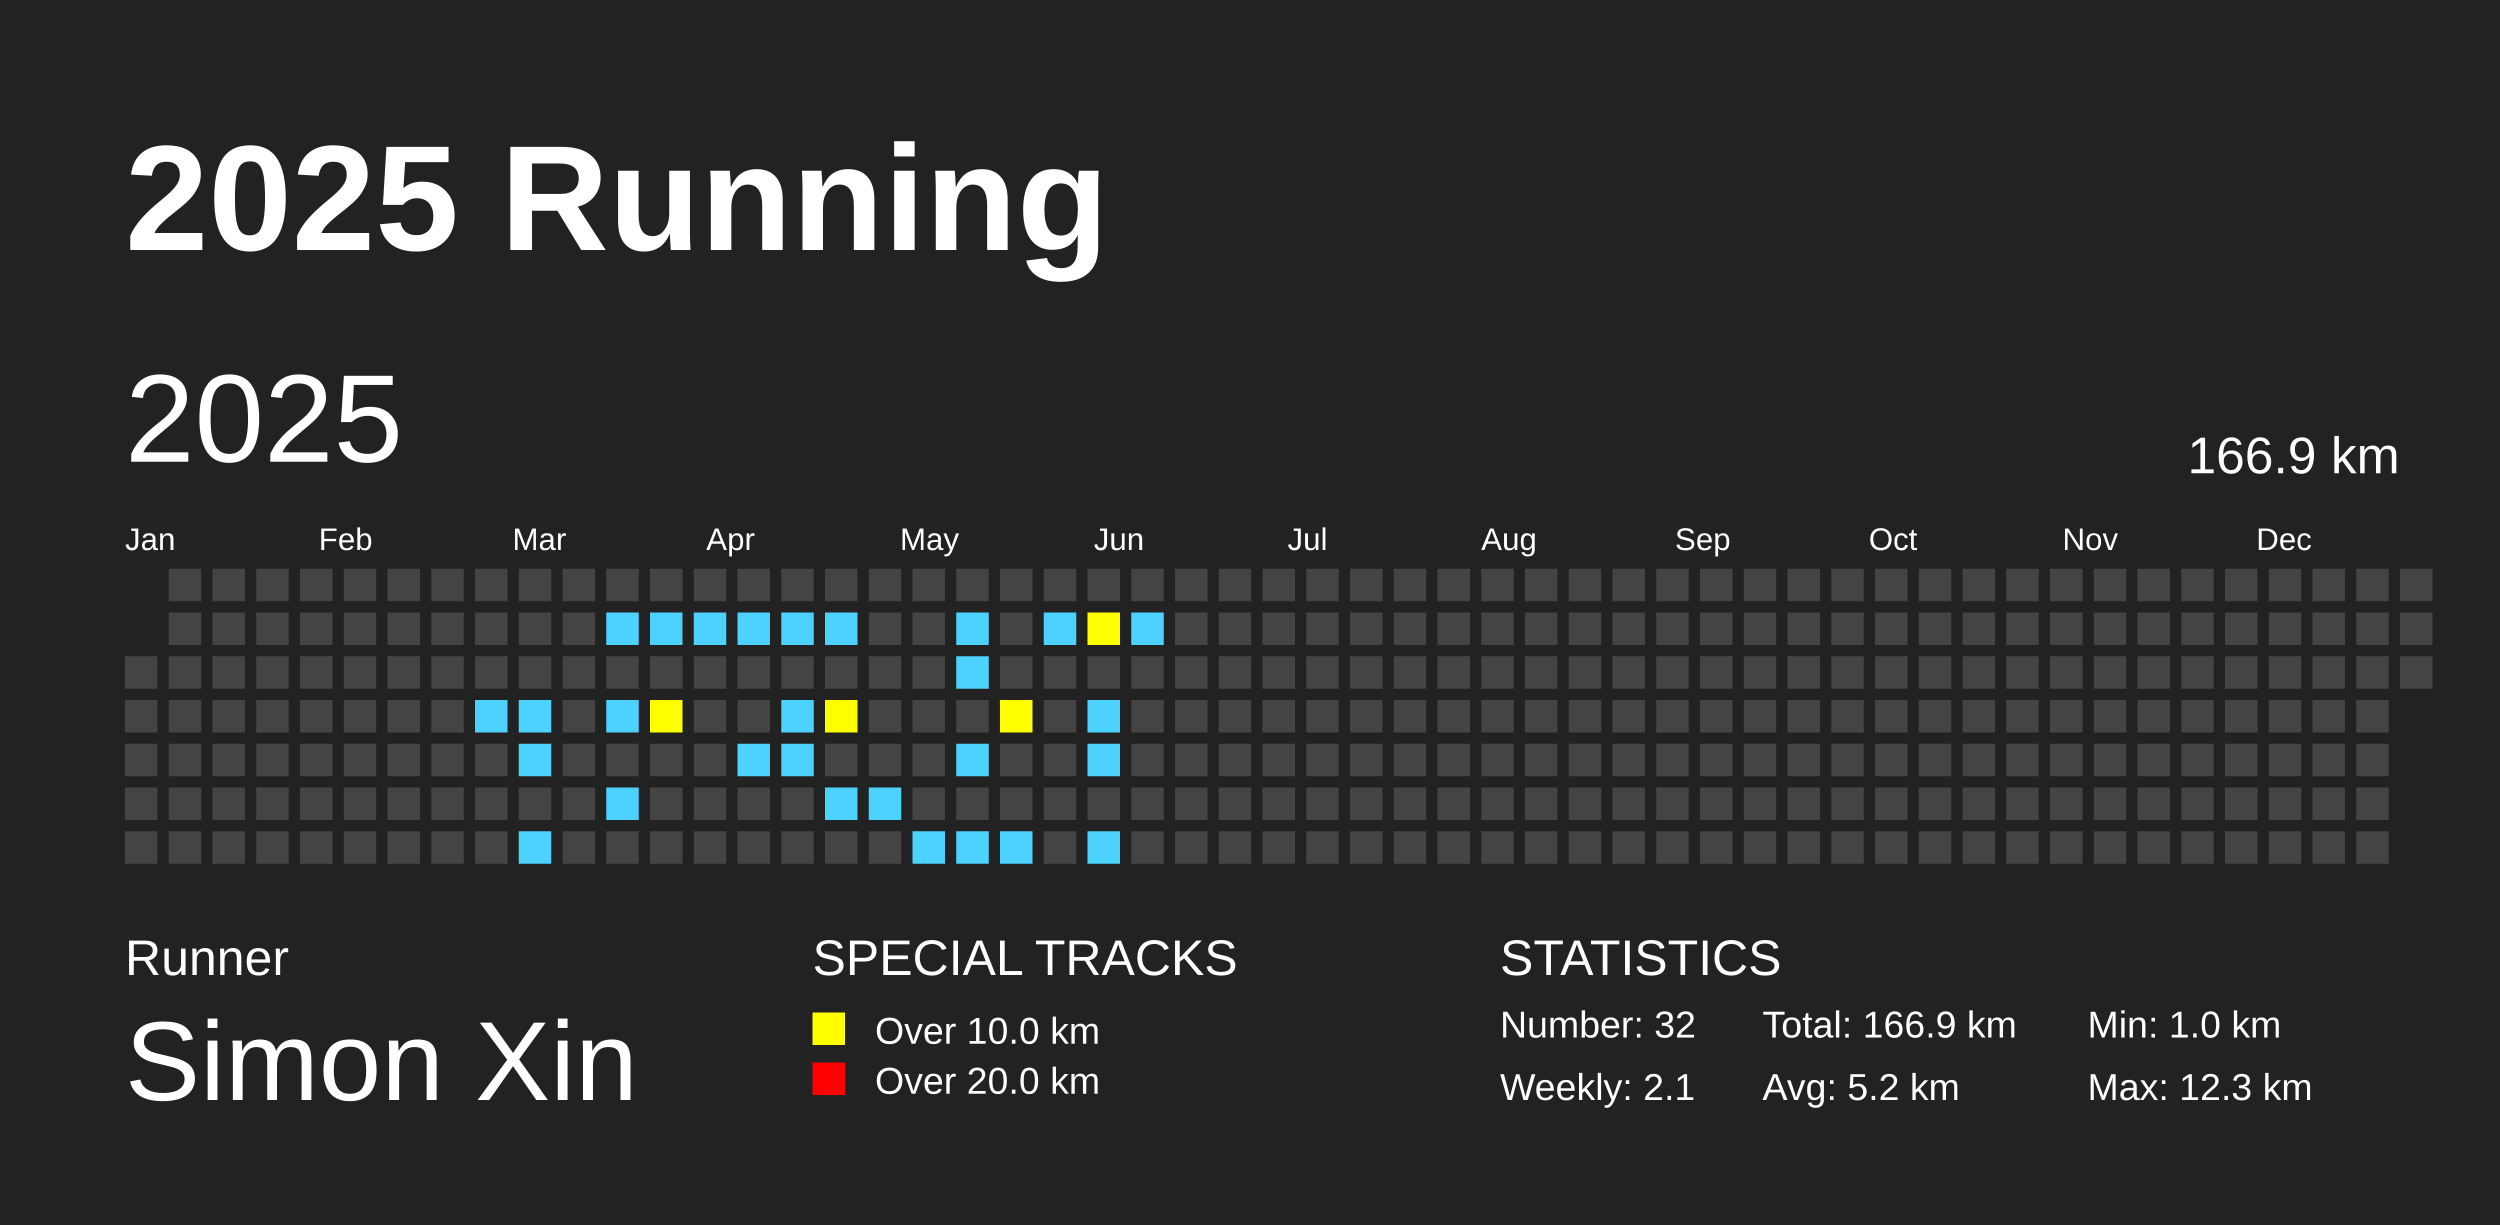
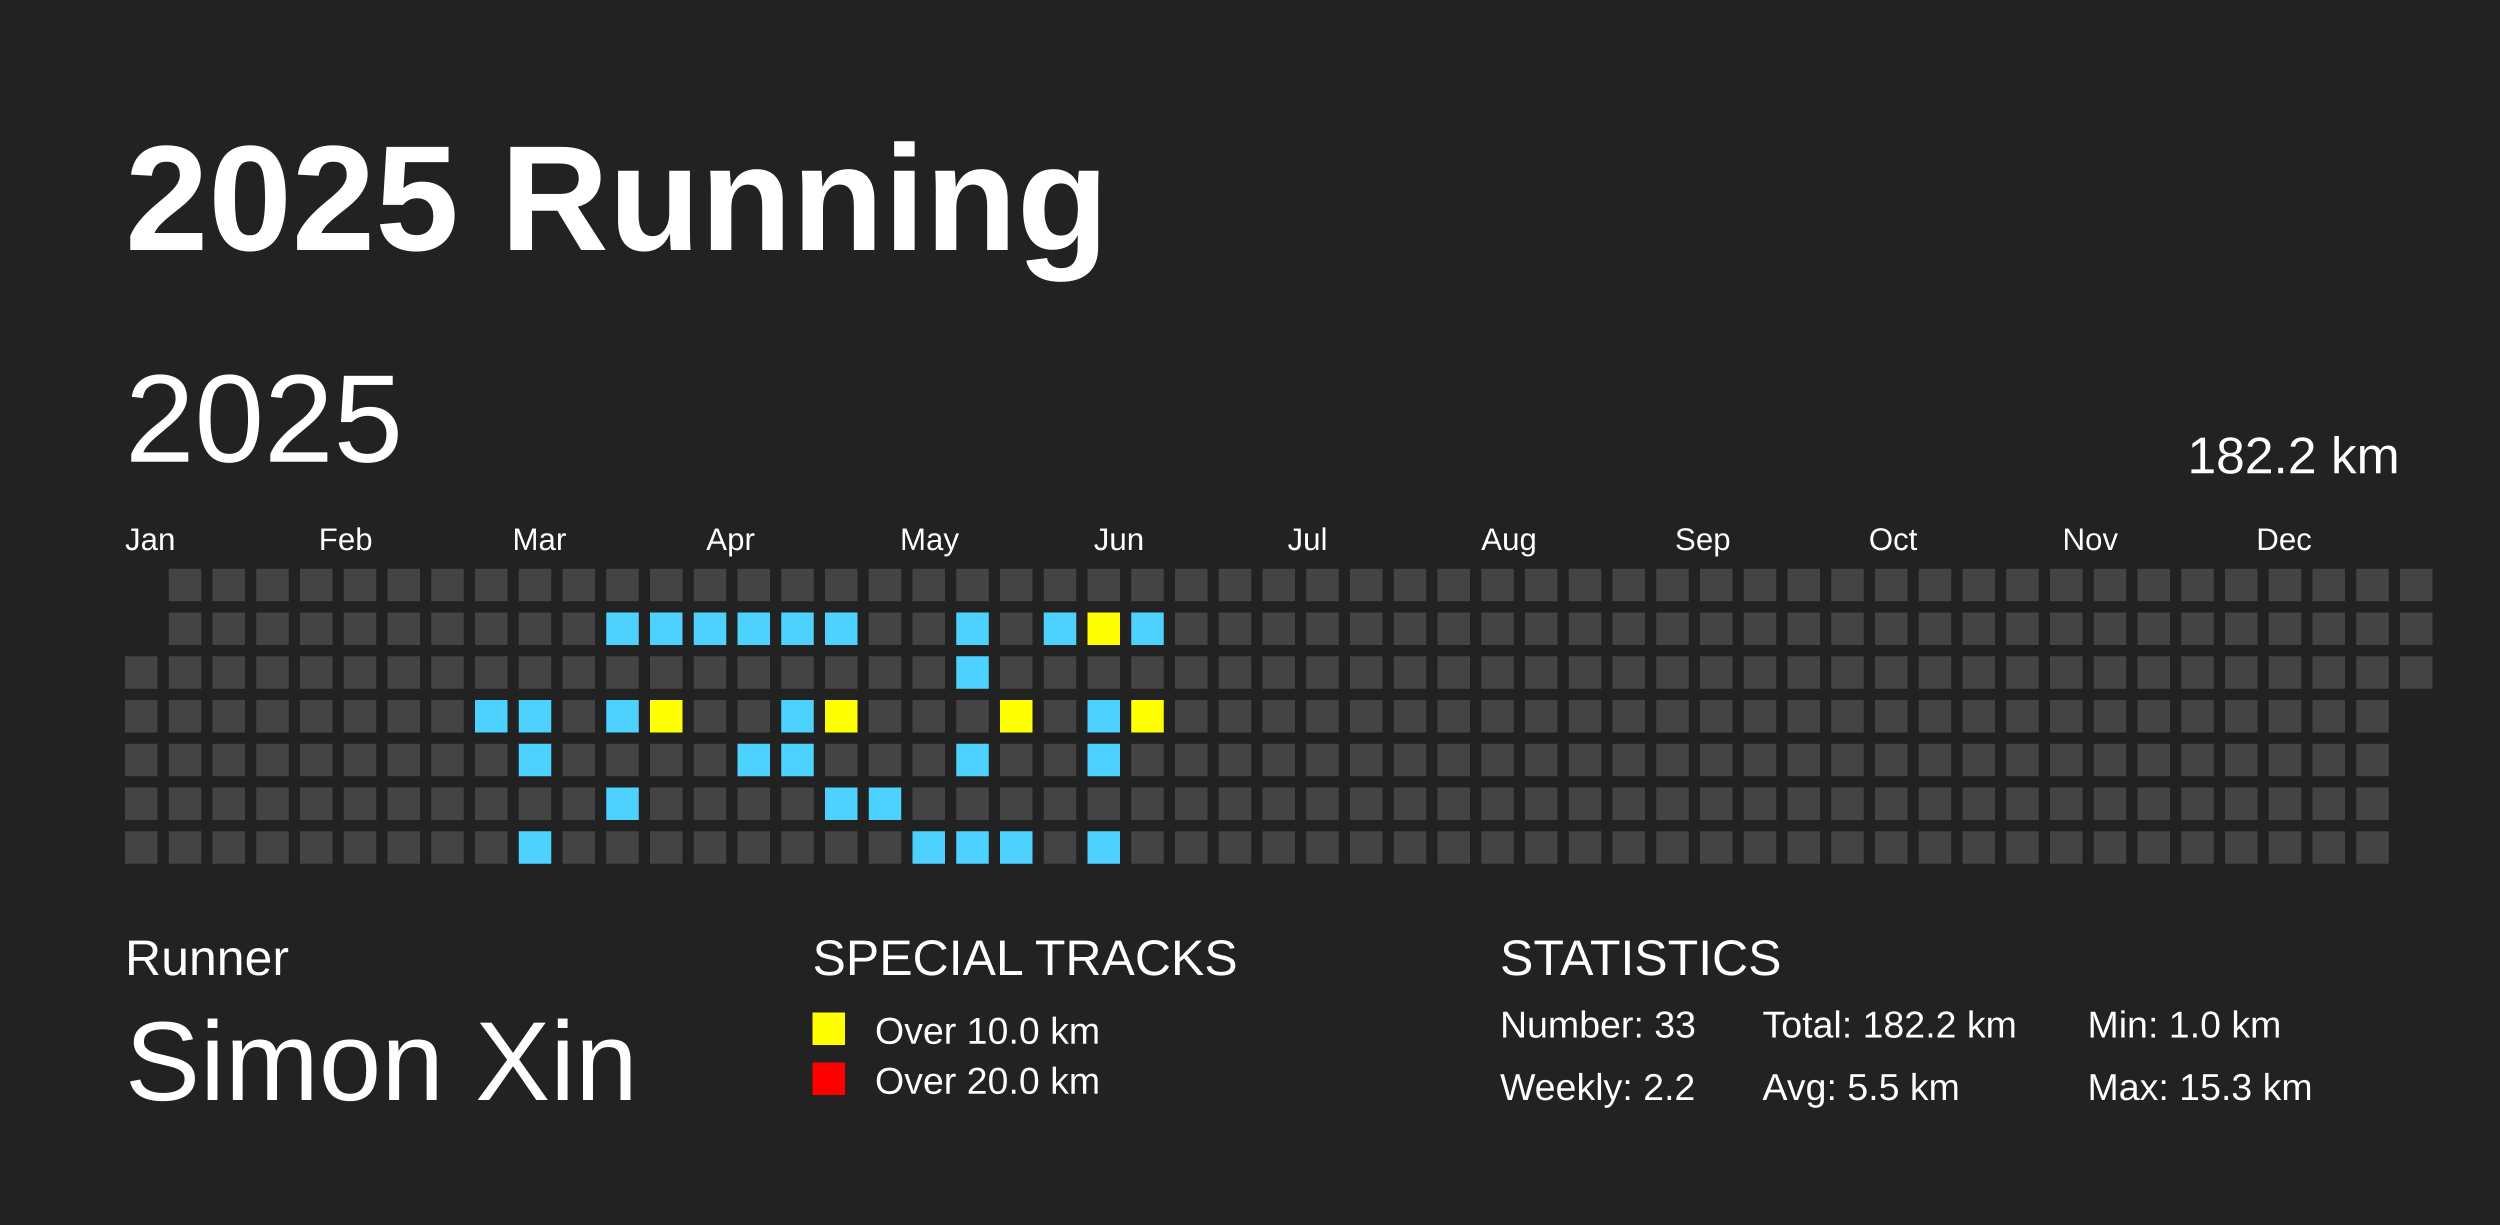
<svg xmlns="http://www.w3.org/2000/svg" baseProfile="full" height="98mm" version="1.1" viewBox="0,0,200,98" width="200mm">
  <defs />
  <rect fill="#222222" height="98" width="200" x="0" y="0" />
  <text fill="#FFFFFF" style="font-size:12px; font-family:Arial; font-weight:bold;" x="10" y="20">2025 Running</text>
  <text fill="#FFFFFF" style="font-size:4px; font-family:Arial" x="10" y="78">Runner</text>
  <text fill="#FFFFFF" style="font-size:9px; font-family:Arial" x="10" y="88">Simon Xin</text>
  <text fill="#FFFFFF" style="font-size:4px; font-family:Arial" x="65" y="78">SPECIAL TRACKS</text>
  <rect fill="yellow" height="2.6" width="2.6" x="65" y="81" />
  <text fill="#FFFFFF" style="font-size:3px; font-family:Arial" x="70" y="83.5">Over 10.0 km</text>
  <rect fill="red" height="2.6" width="2.6" x="65" y="85" />
  <text fill="#FFFFFF" style="font-size:3px; font-family:Arial" x="70" y="87.5">Over 20.0 km</text>
  <text fill="#FFFFFF" style="font-size:4px; font-family:Arial" x="120" y="78">STATISTICS</text>
-   <text fill="#FFFFFF" style="font-size:3px; font-family:Arial" x="120" y="83">Number: 32</text>
-   <text fill="#FFFFFF" style="font-size:3px; font-family:Arial" x="120" y="88">Weekly: 2.1</text>
-   <text fill="#FFFFFF" style="font-size:3px; font-family:Arial" x="141" y="83">Total: 166.9 km</text>
-   <text fill="#FFFFFF" style="font-size:3px; font-family:Arial" x="141" y="88">Avg: 5.2 km</text>
+   <text fill="#FFFFFF" style="font-size:3px; font-family:Arial" x="120" y="83">Number: 33</text>
+   <text fill="#FFFFFF" style="font-size:3px; font-family:Arial" x="120" y="88">Weekly: 2.2</text>
+   <text fill="#FFFFFF" style="font-size:3px; font-family:Arial" x="141" y="83">Total: 182.2 km</text>
+   <text fill="#FFFFFF" style="font-size:3px; font-family:Arial" x="141" y="88">Avg: 5.5 km</text>
  <text fill="#FFFFFF" style="font-size:3px; font-family:Arial" x="167" y="83">Min: 1.0 km</text>
-   <text fill="#FFFFFF" style="font-size:3px; font-family:Arial" x="167" y="88">Max: 12.3 km</text>
+   <text fill="#FFFFFF" style="font-size:3px; font-family:Arial" x="167" y="88">Max: 15.3 km</text>
  <text dominant-baseline="hanging" fill="#FFFFFF" style="font-size:10.0px; font-family:Arial;" x="10" y="30">2025</text>
-   <text dominant-baseline="hanging" fill="#FFFFFF" style="font-size:4.125px; font-family:Arial;" x="175" y="35">166.9 km</text>
+   <text dominant-baseline="hanging" fill="#FFFFFF" style="font-size:4.125px; font-family:Arial;" x="175" y="35">182.2 km</text>
  <text fill="#FFFFFF" style="font-size:2.5px; font-family:Arial" x="10.0" y="44">Jan</text>
  <text fill="#FFFFFF" style="font-size:2.5px; font-family:Arial" x="25.5" y="44">Feb</text>
  <text fill="#FFFFFF" style="font-size:2.5px; font-family:Arial" x="41.0" y="44">Mar</text>
  <text fill="#FFFFFF" style="font-size:2.5px; font-family:Arial" x="56.5" y="44">Apr</text>
  <text fill="#FFFFFF" style="font-size:2.5px; font-family:Arial" x="72.0" y="44">May</text>
  <text fill="#FFFFFF" style="font-size:2.5px; font-family:Arial" x="87.5" y="44">Jun</text>
  <text fill="#FFFFFF" style="font-size:2.5px; font-family:Arial" x="103.0" y="44">Jul</text>
  <text fill="#FFFFFF" style="font-size:2.5px; font-family:Arial" x="118.5" y="44">Aug</text>
  <text fill="#FFFFFF" style="font-size:2.5px; font-family:Arial" x="134.0" y="44">Sep</text>
  <text fill="#FFFFFF" style="font-size:2.5px; font-family:Arial" x="149.5" y="44">Oct</text>
  <text fill="#FFFFFF" style="font-size:2.5px; font-family:Arial" x="165.0" y="44">Nov</text>
  <text fill="#FFFFFF" style="font-size:2.5px; font-family:Arial" x="180.5" y="44">Dec</text>
  <rect fill="#444444" height="2.6" width="2.6" x="10.0" y="52.5" />
  <rect fill="#444444" height="2.6" width="2.6" x="10.0" y="56.0" />
  <rect fill="#444444" height="2.6" width="2.6" x="10.0" y="59.5" />
  <rect fill="#444444" height="2.6" width="2.6" x="10.0" y="63.0" />
  <rect fill="#444444" height="2.6" width="2.6" x="10.0" y="66.5" />
  <rect fill="#444444" height="2.6" width="2.6" x="13.5" y="45.5" />
  <rect fill="#444444" height="2.6" width="2.6" x="13.5" y="49.0" />
  <rect fill="#444444" height="2.6" width="2.6" x="13.5" y="52.5" />
  <rect fill="#444444" height="2.6" width="2.6" x="13.5" y="56.0" />
  <rect fill="#444444" height="2.6" width="2.6" x="13.5" y="59.5" />
  <rect fill="#444444" height="2.6" width="2.6" x="13.5" y="63.0" />
  <rect fill="#444444" height="2.6" width="2.6" x="13.5" y="66.5" />
  <rect fill="#444444" height="2.6" width="2.6" x="17.0" y="45.5" />
  <rect fill="#444444" height="2.6" width="2.6" x="17.0" y="49.0" />
  <rect fill="#444444" height="2.6" width="2.6" x="17.0" y="52.5" />
  <rect fill="#444444" height="2.6" width="2.6" x="17.0" y="56.0" />
  <rect fill="#444444" height="2.6" width="2.6" x="17.0" y="59.5" />
  <rect fill="#444444" height="2.6" width="2.6" x="17.0" y="63.0" />
  <rect fill="#444444" height="2.6" width="2.6" x="17.0" y="66.5" />
  <rect fill="#444444" height="2.6" width="2.6" x="20.5" y="45.5" />
  <rect fill="#444444" height="2.6" width="2.6" x="20.5" y="49.0" />
  <rect fill="#444444" height="2.6" width="2.6" x="20.5" y="52.5" />
  <rect fill="#444444" height="2.6" width="2.6" x="20.5" y="56.0" />
  <rect fill="#444444" height="2.6" width="2.6" x="20.5" y="59.5" />
  <rect fill="#444444" height="2.6" width="2.6" x="20.5" y="63.0" />
  <rect fill="#444444" height="2.6" width="2.6" x="20.5" y="66.5" />
  <rect fill="#444444" height="2.6" width="2.6" x="24.0" y="45.5" />
  <rect fill="#444444" height="2.6" width="2.6" x="24.0" y="49.0" />
  <rect fill="#444444" height="2.6" width="2.6" x="24.0" y="52.5" />
  <rect fill="#444444" height="2.6" width="2.6" x="24.0" y="56.0" />
  <rect fill="#444444" height="2.6" width="2.6" x="24.0" y="59.5" />
  <rect fill="#444444" height="2.6" width="2.6" x="24.0" y="63.0" />
  <rect fill="#444444" height="2.6" width="2.6" x="24.0" y="66.5" />
  <rect fill="#444444" height="2.6" width="2.6" x="27.5" y="45.5" />
  <rect fill="#444444" height="2.6" width="2.6" x="27.5" y="49.0" />
  <rect fill="#444444" height="2.6" width="2.6" x="27.5" y="52.5" />
  <rect fill="#444444" height="2.6" width="2.6" x="27.5" y="56.0" />
  <rect fill="#444444" height="2.6" width="2.6" x="27.5" y="59.5" />
  <rect fill="#444444" height="2.6" width="2.6" x="27.5" y="63.0" />
  <rect fill="#444444" height="2.6" width="2.6" x="27.5" y="66.5" />
  <rect fill="#444444" height="2.6" width="2.6" x="31.0" y="45.5" />
  <rect fill="#444444" height="2.6" width="2.6" x="31.0" y="49.0" />
  <rect fill="#444444" height="2.6" width="2.6" x="31.0" y="52.5" />
  <rect fill="#444444" height="2.6" width="2.6" x="31.0" y="56.0" />
  <rect fill="#444444" height="2.6" width="2.6" x="31.0" y="59.5" />
  <rect fill="#444444" height="2.6" width="2.6" x="31.0" y="63.0" />
  <rect fill="#444444" height="2.6" width="2.6" x="31.0" y="66.5" />
  <rect fill="#444444" height="2.6" width="2.6" x="34.5" y="45.5" />
  <rect fill="#444444" height="2.6" width="2.6" x="34.5" y="49.0" />
  <rect fill="#444444" height="2.6" width="2.6" x="34.5" y="52.5" />
  <rect fill="#444444" height="2.6" width="2.6" x="34.5" y="56.0" />
  <rect fill="#444444" height="2.6" width="2.6" x="34.5" y="59.5" />
  <rect fill="#444444" height="2.6" width="2.6" x="34.5" y="63.0" />
  <rect fill="#444444" height="2.6" width="2.6" x="34.5" y="66.5" />
  <rect fill="#444444" height="2.6" width="2.6" x="38.0" y="45.5" />
  <rect fill="#444444" height="2.6" width="2.6" x="38.0" y="49.0" />
  <rect fill="#444444" height="2.6" width="2.6" x="38.0" y="52.5" />
  <rect fill="#4DD2FF" height="2.6" width="2.6" x="38.0" y="56.0" />
  <rect fill="#444444" height="2.6" width="2.6" x="38.0" y="59.5" />
  <rect fill="#444444" height="2.6" width="2.6" x="38.0" y="63.0" />
  <rect fill="#444444" height="2.6" width="2.6" x="38.0" y="66.5" />
  <rect fill="#444444" height="2.6" width="2.6" x="41.5" y="45.5" />
  <rect fill="#444444" height="2.6" width="2.6" x="41.5" y="49.0" />
  <rect fill="#444444" height="2.6" width="2.6" x="41.5" y="52.5" />
  <rect fill="#4DD2FF" height="2.6" width="2.6" x="41.5" y="56.0" />
  <rect fill="#4DD2FF" height="2.6" width="2.6" x="41.5" y="59.5" />
  <rect fill="#444444" height="2.6" width="2.6" x="41.5" y="63.0" />
  <rect fill="#4DD2FF" height="2.6" width="2.6" x="41.5" y="66.5" />
  <rect fill="#444444" height="2.6" width="2.6" x="45.0" y="45.5" />
  <rect fill="#444444" height="2.6" width="2.6" x="45.0" y="49.0" />
  <rect fill="#444444" height="2.6" width="2.6" x="45.0" y="52.5" />
  <rect fill="#444444" height="2.6" width="2.6" x="45.0" y="56.0" />
  <rect fill="#444444" height="2.6" width="2.6" x="45.0" y="59.5" />
  <rect fill="#444444" height="2.6" width="2.6" x="45.0" y="63.0" />
  <rect fill="#444444" height="2.6" width="2.6" x="45.0" y="66.5" />
  <rect fill="#444444" height="2.6" width="2.6" x="48.5" y="45.5" />
  <rect fill="#4DD2FF" height="2.6" width="2.6" x="48.5" y="49.0" />
  <rect fill="#444444" height="2.6" width="2.6" x="48.5" y="52.5" />
  <rect fill="#4DD2FF" height="2.6" width="2.6" x="48.5" y="56.0" />
  <rect fill="#444444" height="2.6" width="2.6" x="48.5" y="59.5" />
  <rect fill="#4DD2FF" height="2.6" width="2.6" x="48.5" y="63.0" />
  <rect fill="#444444" height="2.6" width="2.6" x="48.5" y="66.5" />
  <rect fill="#444444" height="2.6" width="2.6" x="52.0" y="45.5" />
  <rect fill="#4DD2FF" height="2.6" width="2.6" x="52.0" y="49.0" />
  <rect fill="#444444" height="2.6" width="2.6" x="52.0" y="52.5" />
  <rect fill="yellow" height="2.6" width="2.6" x="52.0" y="56.0" />
  <rect fill="#444444" height="2.6" width="2.6" x="52.0" y="59.5" />
  <rect fill="#444444" height="2.6" width="2.6" x="52.0" y="63.0" />
  <rect fill="#444444" height="2.6" width="2.6" x="52.0" y="66.5" />
  <rect fill="#444444" height="2.6" width="2.6" x="55.5" y="45.5" />
  <rect fill="#4DD2FF" height="2.6" width="2.6" x="55.5" y="49.0" />
  <rect fill="#444444" height="2.6" width="2.6" x="55.5" y="52.5" />
  <rect fill="#444444" height="2.6" width="2.6" x="55.5" y="56.0" />
  <rect fill="#444444" height="2.6" width="2.6" x="55.5" y="59.5" />
  <rect fill="#444444" height="2.6" width="2.6" x="55.5" y="63.0" />
  <rect fill="#444444" height="2.6" width="2.6" x="55.5" y="66.5" />
  <rect fill="#444444" height="2.6" width="2.6" x="59.0" y="45.5" />
  <rect fill="#4DD2FF" height="2.6" width="2.6" x="59.0" y="49.0" />
  <rect fill="#444444" height="2.6" width="2.6" x="59.0" y="52.5" />
  <rect fill="#444444" height="2.6" width="2.6" x="59.0" y="56.0" />
  <rect fill="#4DD2FF" height="2.6" width="2.6" x="59.0" y="59.5" />
  <rect fill="#444444" height="2.6" width="2.6" x="59.0" y="63.0" />
  <rect fill="#444444" height="2.6" width="2.6" x="59.0" y="66.5" />
  <rect fill="#444444" height="2.6" width="2.6" x="62.5" y="45.5" />
  <rect fill="#4DD2FF" height="2.6" width="2.6" x="62.5" y="49.0" />
  <rect fill="#444444" height="2.6" width="2.6" x="62.5" y="52.5" />
  <rect fill="#4DD2FF" height="2.6" width="2.6" x="62.5" y="56.0" />
  <rect fill="#4DD2FF" height="2.6" width="2.6" x="62.5" y="59.5" />
  <rect fill="#444444" height="2.6" width="2.6" x="62.5" y="63.0" />
  <rect fill="#444444" height="2.6" width="2.6" x="62.5" y="66.5" />
  <rect fill="#444444" height="2.6" width="2.6" x="66.0" y="45.5" />
  <rect fill="#4DD2FF" height="2.6" width="2.6" x="66.0" y="49.0" />
  <rect fill="#444444" height="2.6" width="2.6" x="66.0" y="52.5" />
  <rect fill="yellow" height="2.6" width="2.6" x="66.0" y="56.0" />
  <rect fill="#444444" height="2.6" width="2.6" x="66.0" y="59.5" />
  <rect fill="#4DD2FF" height="2.6" width="2.6" x="66.0" y="63.0" />
  <rect fill="#444444" height="2.6" width="2.6" x="66.0" y="66.5" />
  <rect fill="#444444" height="2.6" width="2.6" x="69.5" y="45.5" />
  <rect fill="#444444" height="2.6" width="2.6" x="69.5" y="49.0" />
  <rect fill="#444444" height="2.6" width="2.6" x="69.5" y="52.5" />
  <rect fill="#444444" height="2.6" width="2.6" x="69.5" y="56.0" />
  <rect fill="#444444" height="2.6" width="2.6" x="69.5" y="59.5" />
  <rect fill="#4DD2FF" height="2.6" width="2.6" x="69.5" y="63.0" />
  <rect fill="#444444" height="2.6" width="2.6" x="69.5" y="66.5" />
  <rect fill="#444444" height="2.6" width="2.6" x="73.0" y="45.5" />
  <rect fill="#444444" height="2.6" width="2.6" x="73.0" y="49.0" />
  <rect fill="#444444" height="2.6" width="2.6" x="73.0" y="52.5" />
  <rect fill="#444444" height="2.6" width="2.6" x="73.0" y="56.0" />
  <rect fill="#444444" height="2.6" width="2.6" x="73.0" y="59.5" />
  <rect fill="#444444" height="2.6" width="2.6" x="73.0" y="63.0" />
  <rect fill="#4DD2FF" height="2.6" width="2.6" x="73.0" y="66.5" />
  <rect fill="#444444" height="2.6" width="2.6" x="76.5" y="45.5" />
  <rect fill="#4DD2FF" height="2.6" width="2.6" x="76.5" y="49.0" />
  <rect fill="#4DD2FF" height="2.6" width="2.6" x="76.5" y="52.5" />
  <rect fill="#444444" height="2.6" width="2.6" x="76.5" y="56.0" />
  <rect fill="#4DD2FF" height="2.6" width="2.6" x="76.5" y="59.5" />
  <rect fill="#444444" height="2.6" width="2.6" x="76.5" y="63.0" />
  <rect fill="#4DD2FF" height="2.6" width="2.6" x="76.5" y="66.5" />
  <rect fill="#444444" height="2.6" width="2.6" x="80.0" y="45.5" />
  <rect fill="#444444" height="2.6" width="2.6" x="80.0" y="49.0" />
  <rect fill="#444444" height="2.6" width="2.6" x="80.0" y="52.5" />
  <rect fill="yellow" height="2.6" width="2.6" x="80.0" y="56.0" />
  <rect fill="#444444" height="2.6" width="2.6" x="80.0" y="59.5" />
  <rect fill="#444444" height="2.6" width="2.6" x="80.0" y="63.0" />
  <rect fill="#4DD2FF" height="2.6" width="2.6" x="80.0" y="66.5" />
  <rect fill="#444444" height="2.6" width="2.6" x="83.5" y="45.5" />
  <rect fill="#4DD2FF" height="2.6" width="2.6" x="83.5" y="49.0" />
  <rect fill="#444444" height="2.6" width="2.6" x="83.5" y="52.5" />
  <rect fill="#444444" height="2.6" width="2.6" x="83.5" y="56.0" />
  <rect fill="#444444" height="2.6" width="2.6" x="83.5" y="59.5" />
  <rect fill="#444444" height="2.6" width="2.6" x="83.5" y="63.0" />
  <rect fill="#444444" height="2.6" width="2.6" x="83.5" y="66.5" />
  <rect fill="#444444" height="2.6" width="2.6" x="87.0" y="45.5" />
  <rect fill="yellow" height="2.6" width="2.6" x="87.0" y="49.0" />
  <rect fill="#444444" height="2.6" width="2.6" x="87.0" y="52.5" />
  <rect fill="#4DD2FF" height="2.6" width="2.6" x="87.0" y="56.0" />
  <rect fill="#4DD2FF" height="2.6" width="2.6" x="87.0" y="59.5" />
  <rect fill="#444444" height="2.6" width="2.6" x="87.0" y="63.0" />
  <rect fill="#4DD2FF" height="2.6" width="2.6" x="87.0" y="66.5" />
  <rect fill="#444444" height="2.6" width="2.6" x="90.5" y="45.5" />
  <rect fill="#4DD2FF" height="2.6" width="2.6" x="90.5" y="49.0" />
  <rect fill="#444444" height="2.6" width="2.6" x="90.5" y="52.5" />
-   <rect fill="#444444" height="2.6" width="2.6" x="90.5" y="56.0" />
+   <rect fill="yellow" height="2.6" width="2.6" x="90.5" y="56.0" />
  <rect fill="#444444" height="2.6" width="2.6" x="90.5" y="59.5" />
  <rect fill="#444444" height="2.6" width="2.6" x="90.5" y="63.0" />
  <rect fill="#444444" height="2.6" width="2.6" x="90.5" y="66.5" />
  <rect fill="#444444" height="2.6" width="2.6" x="94.0" y="45.5" />
  <rect fill="#444444" height="2.6" width="2.6" x="94.0" y="49.0" />
  <rect fill="#444444" height="2.6" width="2.6" x="94.0" y="52.5" />
  <rect fill="#444444" height="2.6" width="2.6" x="94.0" y="56.0" />
  <rect fill="#444444" height="2.6" width="2.6" x="94.0" y="59.5" />
  <rect fill="#444444" height="2.6" width="2.6" x="94.0" y="63.0" />
  <rect fill="#444444" height="2.6" width="2.6" x="94.0" y="66.5" />
  <rect fill="#444444" height="2.6" width="2.6" x="97.5" y="45.5" />
  <rect fill="#444444" height="2.6" width="2.6" x="97.5" y="49.0" />
  <rect fill="#444444" height="2.6" width="2.6" x="97.5" y="52.5" />
  <rect fill="#444444" height="2.6" width="2.6" x="97.5" y="56.0" />
  <rect fill="#444444" height="2.6" width="2.6" x="97.5" y="59.5" />
  <rect fill="#444444" height="2.6" width="2.6" x="97.5" y="63.0" />
  <rect fill="#444444" height="2.6" width="2.6" x="97.5" y="66.5" />
  <rect fill="#444444" height="2.6" width="2.6" x="101.0" y="45.5" />
  <rect fill="#444444" height="2.6" width="2.6" x="101.0" y="49.0" />
  <rect fill="#444444" height="2.6" width="2.6" x="101.0" y="52.5" />
  <rect fill="#444444" height="2.6" width="2.6" x="101.0" y="56.0" />
  <rect fill="#444444" height="2.6" width="2.6" x="101.0" y="59.5" />
  <rect fill="#444444" height="2.6" width="2.6" x="101.0" y="63.0" />
  <rect fill="#444444" height="2.6" width="2.6" x="101.0" y="66.5" />
  <rect fill="#444444" height="2.6" width="2.6" x="104.5" y="45.5" />
  <rect fill="#444444" height="2.6" width="2.6" x="104.5" y="49.0" />
  <rect fill="#444444" height="2.6" width="2.6" x="104.5" y="52.5" />
  <rect fill="#444444" height="2.6" width="2.6" x="104.5" y="56.0" />
  <rect fill="#444444" height="2.6" width="2.6" x="104.5" y="59.5" />
  <rect fill="#444444" height="2.6" width="2.6" x="104.5" y="63.0" />
  <rect fill="#444444" height="2.6" width="2.6" x="104.5" y="66.5" />
  <rect fill="#444444" height="2.6" width="2.6" x="108.0" y="45.5" />
  <rect fill="#444444" height="2.6" width="2.6" x="108.0" y="49.0" />
  <rect fill="#444444" height="2.6" width="2.6" x="108.0" y="52.5" />
  <rect fill="#444444" height="2.6" width="2.6" x="108.0" y="56.0" />
  <rect fill="#444444" height="2.6" width="2.6" x="108.0" y="59.5" />
  <rect fill="#444444" height="2.6" width="2.6" x="108.0" y="63.0" />
  <rect fill="#444444" height="2.6" width="2.6" x="108.0" y="66.5" />
  <rect fill="#444444" height="2.6" width="2.6" x="111.5" y="45.5" />
  <rect fill="#444444" height="2.6" width="2.6" x="111.5" y="49.0" />
  <rect fill="#444444" height="2.6" width="2.6" x="111.5" y="52.5" />
  <rect fill="#444444" height="2.6" width="2.6" x="111.5" y="56.0" />
  <rect fill="#444444" height="2.6" width="2.6" x="111.5" y="59.5" />
  <rect fill="#444444" height="2.6" width="2.6" x="111.5" y="63.0" />
  <rect fill="#444444" height="2.6" width="2.6" x="111.5" y="66.5" />
  <rect fill="#444444" height="2.6" width="2.6" x="115.0" y="45.5" />
  <rect fill="#444444" height="2.6" width="2.6" x="115.0" y="49.0" />
  <rect fill="#444444" height="2.6" width="2.6" x="115.0" y="52.5" />
  <rect fill="#444444" height="2.6" width="2.6" x="115.0" y="56.0" />
  <rect fill="#444444" height="2.6" width="2.6" x="115.0" y="59.5" />
  <rect fill="#444444" height="2.6" width="2.6" x="115.0" y="63.0" />
  <rect fill="#444444" height="2.6" width="2.6" x="115.0" y="66.5" />
  <rect fill="#444444" height="2.6" width="2.6" x="118.5" y="45.5" />
  <rect fill="#444444" height="2.6" width="2.6" x="118.5" y="49.0" />
  <rect fill="#444444" height="2.6" width="2.6" x="118.5" y="52.5" />
  <rect fill="#444444" height="2.6" width="2.6" x="118.5" y="56.0" />
  <rect fill="#444444" height="2.6" width="2.6" x="118.5" y="59.5" />
  <rect fill="#444444" height="2.6" width="2.6" x="118.5" y="63.0" />
  <rect fill="#444444" height="2.6" width="2.6" x="118.5" y="66.5" />
  <rect fill="#444444" height="2.6" width="2.6" x="122.0" y="45.5" />
  <rect fill="#444444" height="2.6" width="2.6" x="122.0" y="49.0" />
  <rect fill="#444444" height="2.6" width="2.6" x="122.0" y="52.5" />
  <rect fill="#444444" height="2.6" width="2.6" x="122.0" y="56.0" />
  <rect fill="#444444" height="2.6" width="2.6" x="122.0" y="59.5" />
  <rect fill="#444444" height="2.6" width="2.6" x="122.0" y="63.0" />
  <rect fill="#444444" height="2.6" width="2.6" x="122.0" y="66.5" />
  <rect fill="#444444" height="2.6" width="2.6" x="125.5" y="45.5" />
  <rect fill="#444444" height="2.6" width="2.6" x="125.5" y="49.0" />
  <rect fill="#444444" height="2.6" width="2.6" x="125.5" y="52.5" />
  <rect fill="#444444" height="2.6" width="2.6" x="125.5" y="56.0" />
  <rect fill="#444444" height="2.6" width="2.6" x="125.5" y="59.5" />
  <rect fill="#444444" height="2.6" width="2.6" x="125.5" y="63.0" />
  <rect fill="#444444" height="2.6" width="2.6" x="125.5" y="66.5" />
  <rect fill="#444444" height="2.6" width="2.6" x="129.0" y="45.5" />
  <rect fill="#444444" height="2.6" width="2.6" x="129.0" y="49.0" />
  <rect fill="#444444" height="2.6" width="2.6" x="129.0" y="52.5" />
  <rect fill="#444444" height="2.6" width="2.6" x="129.0" y="56.0" />
  <rect fill="#444444" height="2.6" width="2.6" x="129.0" y="59.5" />
  <rect fill="#444444" height="2.6" width="2.6" x="129.0" y="63.0" />
  <rect fill="#444444" height="2.6" width="2.6" x="129.0" y="66.5" />
  <rect fill="#444444" height="2.6" width="2.6" x="132.5" y="45.5" />
  <rect fill="#444444" height="2.6" width="2.6" x="132.5" y="49.0" />
  <rect fill="#444444" height="2.6" width="2.6" x="132.5" y="52.5" />
  <rect fill="#444444" height="2.6" width="2.6" x="132.5" y="56.0" />
  <rect fill="#444444" height="2.6" width="2.6" x="132.5" y="59.5" />
  <rect fill="#444444" height="2.6" width="2.6" x="132.5" y="63.0" />
  <rect fill="#444444" height="2.6" width="2.6" x="132.5" y="66.5" />
  <rect fill="#444444" height="2.6" width="2.6" x="136.0" y="45.5" />
  <rect fill="#444444" height="2.6" width="2.6" x="136.0" y="49.0" />
  <rect fill="#444444" height="2.6" width="2.6" x="136.0" y="52.5" />
  <rect fill="#444444" height="2.6" width="2.6" x="136.0" y="56.0" />
  <rect fill="#444444" height="2.6" width="2.6" x="136.0" y="59.5" />
  <rect fill="#444444" height="2.6" width="2.6" x="136.0" y="63.0" />
  <rect fill="#444444" height="2.6" width="2.6" x="136.0" y="66.5" />
  <rect fill="#444444" height="2.6" width="2.6" x="139.5" y="45.5" />
  <rect fill="#444444" height="2.6" width="2.6" x="139.5" y="49.0" />
  <rect fill="#444444" height="2.6" width="2.6" x="139.5" y="52.5" />
  <rect fill="#444444" height="2.6" width="2.6" x="139.5" y="56.0" />
  <rect fill="#444444" height="2.6" width="2.6" x="139.5" y="59.5" />
  <rect fill="#444444" height="2.6" width="2.6" x="139.5" y="63.0" />
  <rect fill="#444444" height="2.6" width="2.6" x="139.5" y="66.5" />
  <rect fill="#444444" height="2.6" width="2.6" x="143.0" y="45.5" />
  <rect fill="#444444" height="2.6" width="2.6" x="143.0" y="49.0" />
  <rect fill="#444444" height="2.6" width="2.6" x="143.0" y="52.5" />
  <rect fill="#444444" height="2.6" width="2.6" x="143.0" y="56.0" />
  <rect fill="#444444" height="2.6" width="2.6" x="143.0" y="59.5" />
  <rect fill="#444444" height="2.6" width="2.6" x="143.0" y="63.0" />
  <rect fill="#444444" height="2.6" width="2.6" x="143.0" y="66.5" />
  <rect fill="#444444" height="2.6" width="2.6" x="146.5" y="45.5" />
  <rect fill="#444444" height="2.6" width="2.6" x="146.5" y="49.0" />
  <rect fill="#444444" height="2.6" width="2.6" x="146.5" y="52.5" />
  <rect fill="#444444" height="2.6" width="2.6" x="146.5" y="56.0" />
  <rect fill="#444444" height="2.6" width="2.6" x="146.5" y="59.5" />
  <rect fill="#444444" height="2.6" width="2.6" x="146.5" y="63.0" />
  <rect fill="#444444" height="2.6" width="2.6" x="146.5" y="66.5" />
  <rect fill="#444444" height="2.6" width="2.6" x="150.0" y="45.5" />
  <rect fill="#444444" height="2.6" width="2.6" x="150.0" y="49.0" />
  <rect fill="#444444" height="2.6" width="2.6" x="150.0" y="52.5" />
  <rect fill="#444444" height="2.6" width="2.6" x="150.0" y="56.0" />
  <rect fill="#444444" height="2.6" width="2.6" x="150.0" y="59.5" />
  <rect fill="#444444" height="2.6" width="2.6" x="150.0" y="63.0" />
  <rect fill="#444444" height="2.6" width="2.6" x="150.0" y="66.5" />
  <rect fill="#444444" height="2.6" width="2.6" x="153.5" y="45.5" />
  <rect fill="#444444" height="2.6" width="2.6" x="153.5" y="49.0" />
  <rect fill="#444444" height="2.6" width="2.6" x="153.5" y="52.5" />
  <rect fill="#444444" height="2.6" width="2.6" x="153.5" y="56.0" />
  <rect fill="#444444" height="2.6" width="2.6" x="153.5" y="59.5" />
  <rect fill="#444444" height="2.6" width="2.6" x="153.5" y="63.0" />
  <rect fill="#444444" height="2.6" width="2.6" x="153.5" y="66.5" />
  <rect fill="#444444" height="2.6" width="2.6" x="157.0" y="45.5" />
  <rect fill="#444444" height="2.6" width="2.6" x="157.0" y="49.0" />
  <rect fill="#444444" height="2.6" width="2.6" x="157.0" y="52.5" />
  <rect fill="#444444" height="2.6" width="2.6" x="157.0" y="56.0" />
  <rect fill="#444444" height="2.6" width="2.6" x="157.0" y="59.5" />
  <rect fill="#444444" height="2.6" width="2.6" x="157.0" y="63.0" />
  <rect fill="#444444" height="2.6" width="2.6" x="157.0" y="66.5" />
  <rect fill="#444444" height="2.6" width="2.6" x="160.5" y="45.5" />
  <rect fill="#444444" height="2.6" width="2.6" x="160.5" y="49.0" />
  <rect fill="#444444" height="2.6" width="2.6" x="160.5" y="52.5" />
  <rect fill="#444444" height="2.6" width="2.6" x="160.5" y="56.0" />
  <rect fill="#444444" height="2.6" width="2.6" x="160.5" y="59.5" />
  <rect fill="#444444" height="2.6" width="2.6" x="160.5" y="63.0" />
  <rect fill="#444444" height="2.6" width="2.6" x="160.5" y="66.5" />
  <rect fill="#444444" height="2.6" width="2.6" x="164.0" y="45.5" />
  <rect fill="#444444" height="2.6" width="2.6" x="164.0" y="49.0" />
  <rect fill="#444444" height="2.6" width="2.6" x="164.0" y="52.5" />
  <rect fill="#444444" height="2.6" width="2.6" x="164.0" y="56.0" />
  <rect fill="#444444" height="2.6" width="2.6" x="164.0" y="59.5" />
  <rect fill="#444444" height="2.6" width="2.6" x="164.0" y="63.0" />
  <rect fill="#444444" height="2.6" width="2.6" x="164.0" y="66.5" />
  <rect fill="#444444" height="2.6" width="2.6" x="167.5" y="45.5" />
  <rect fill="#444444" height="2.6" width="2.6" x="167.5" y="49.0" />
  <rect fill="#444444" height="2.6" width="2.6" x="167.5" y="52.5" />
  <rect fill="#444444" height="2.6" width="2.6" x="167.5" y="56.0" />
  <rect fill="#444444" height="2.6" width="2.6" x="167.5" y="59.5" />
  <rect fill="#444444" height="2.6" width="2.6" x="167.5" y="63.0" />
  <rect fill="#444444" height="2.6" width="2.6" x="167.5" y="66.5" />
  <rect fill="#444444" height="2.6" width="2.6" x="171.0" y="45.5" />
  <rect fill="#444444" height="2.6" width="2.6" x="171.0" y="49.0" />
  <rect fill="#444444" height="2.6" width="2.6" x="171.0" y="52.5" />
  <rect fill="#444444" height="2.6" width="2.6" x="171.0" y="56.0" />
  <rect fill="#444444" height="2.6" width="2.6" x="171.0" y="59.5" />
  <rect fill="#444444" height="2.6" width="2.6" x="171.0" y="63.0" />
  <rect fill="#444444" height="2.6" width="2.6" x="171.0" y="66.5" />
  <rect fill="#444444" height="2.6" width="2.6" x="174.5" y="45.5" />
  <rect fill="#444444" height="2.6" width="2.6" x="174.5" y="49.0" />
  <rect fill="#444444" height="2.6" width="2.6" x="174.5" y="52.5" />
  <rect fill="#444444" height="2.6" width="2.6" x="174.5" y="56.0" />
  <rect fill="#444444" height="2.6" width="2.6" x="174.5" y="59.5" />
  <rect fill="#444444" height="2.6" width="2.6" x="174.5" y="63.0" />
  <rect fill="#444444" height="2.6" width="2.6" x="174.5" y="66.5" />
  <rect fill="#444444" height="2.6" width="2.6" x="178.0" y="45.5" />
  <rect fill="#444444" height="2.6" width="2.6" x="178.0" y="49.0" />
  <rect fill="#444444" height="2.6" width="2.6" x="178.0" y="52.5" />
  <rect fill="#444444" height="2.6" width="2.6" x="178.0" y="56.0" />
  <rect fill="#444444" height="2.6" width="2.6" x="178.0" y="59.5" />
  <rect fill="#444444" height="2.6" width="2.6" x="178.0" y="63.0" />
  <rect fill="#444444" height="2.6" width="2.6" x="178.0" y="66.5" />
  <rect fill="#444444" height="2.6" width="2.6" x="181.5" y="45.5" />
  <rect fill="#444444" height="2.6" width="2.6" x="181.5" y="49.0" />
  <rect fill="#444444" height="2.6" width="2.6" x="181.5" y="52.5" />
  <rect fill="#444444" height="2.6" width="2.6" x="181.5" y="56.0" />
  <rect fill="#444444" height="2.6" width="2.6" x="181.5" y="59.5" />
  <rect fill="#444444" height="2.6" width="2.6" x="181.5" y="63.0" />
  <rect fill="#444444" height="2.6" width="2.6" x="181.5" y="66.5" />
  <rect fill="#444444" height="2.6" width="2.6" x="185.0" y="45.5" />
  <rect fill="#444444" height="2.6" width="2.6" x="185.0" y="49.0" />
  <rect fill="#444444" height="2.6" width="2.6" x="185.0" y="52.5" />
  <rect fill="#444444" height="2.6" width="2.6" x="185.0" y="56.0" />
  <rect fill="#444444" height="2.6" width="2.6" x="185.0" y="59.5" />
  <rect fill="#444444" height="2.6" width="2.6" x="185.0" y="63.0" />
  <rect fill="#444444" height="2.6" width="2.6" x="185.0" y="66.5" />
  <rect fill="#444444" height="2.6" width="2.6" x="188.5" y="45.5" />
  <rect fill="#444444" height="2.6" width="2.6" x="188.5" y="49.0" />
  <rect fill="#444444" height="2.6" width="2.6" x="188.5" y="52.5" />
  <rect fill="#444444" height="2.6" width="2.6" x="188.5" y="56.0" />
  <rect fill="#444444" height="2.6" width="2.6" x="188.5" y="59.5" />
  <rect fill="#444444" height="2.6" width="2.6" x="188.5" y="63.0" />
  <rect fill="#444444" height="2.6" width="2.6" x="188.5" y="66.5" />
  <rect fill="#444444" height="2.6" width="2.6" x="192.0" y="45.5" />
  <rect fill="#444444" height="2.6" width="2.6" x="192.0" y="49.0" />
  <rect fill="#444444" height="2.6" width="2.6" x="192.0" y="52.5" />
</svg>
